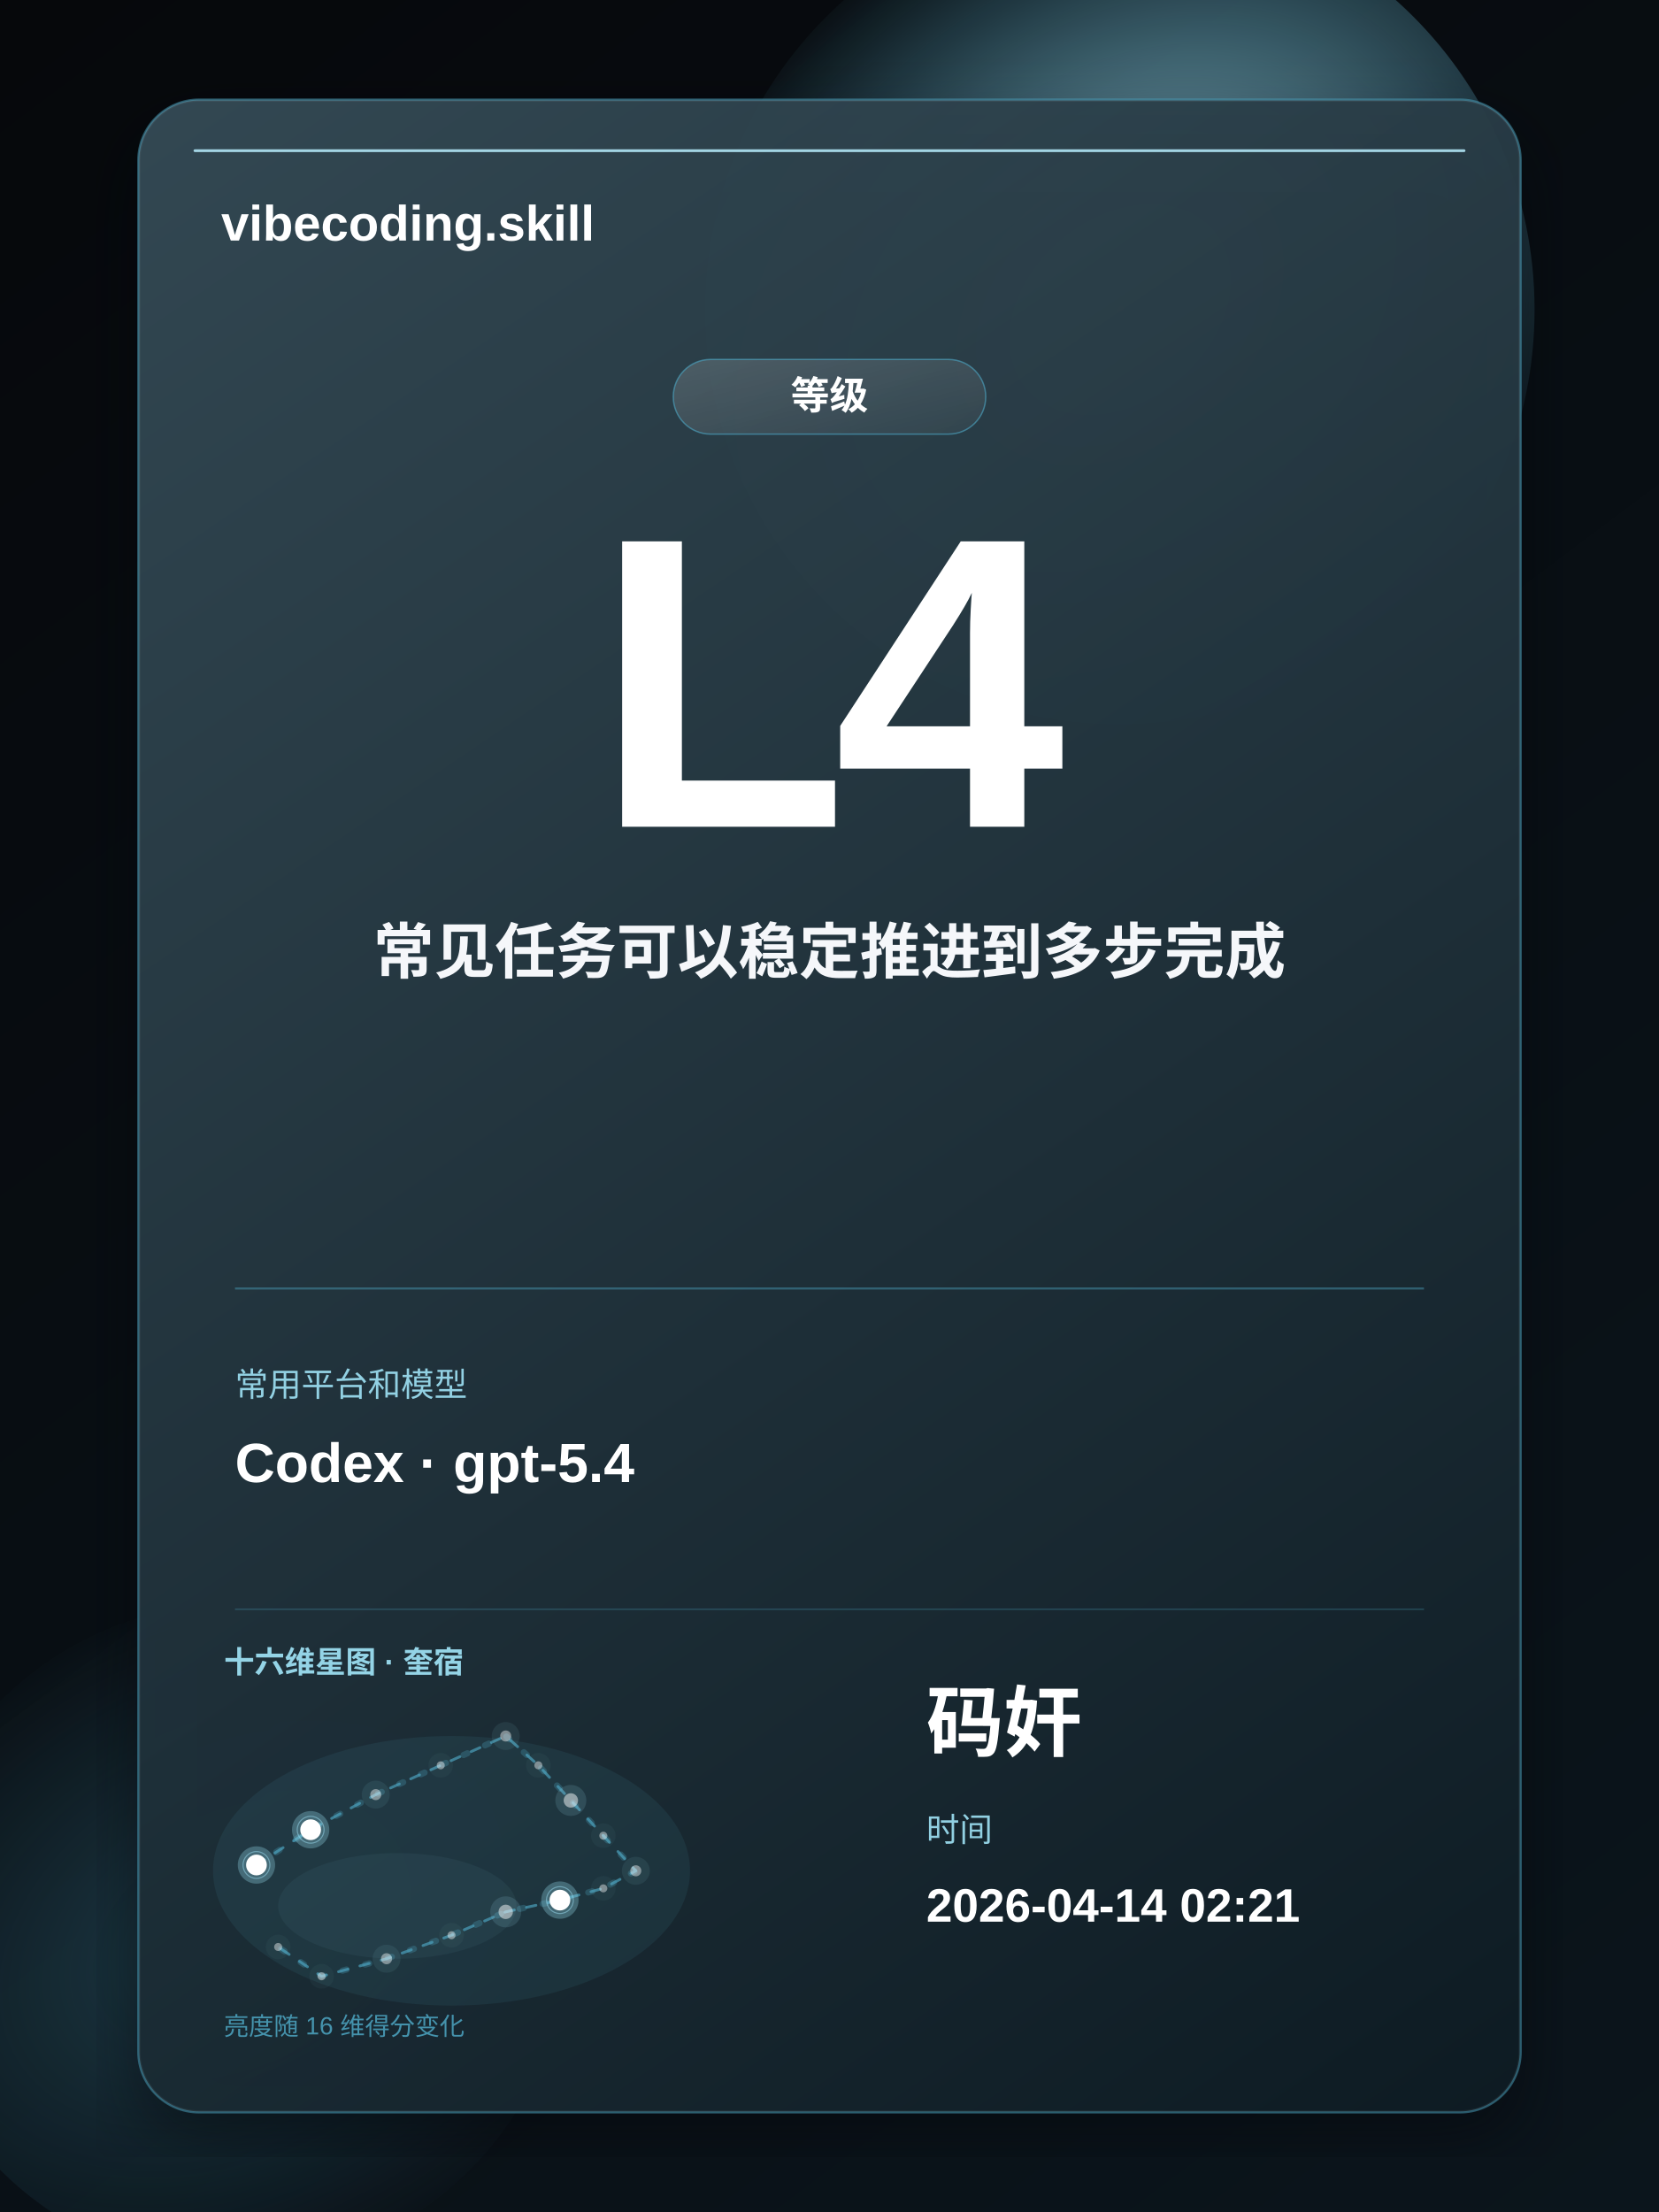
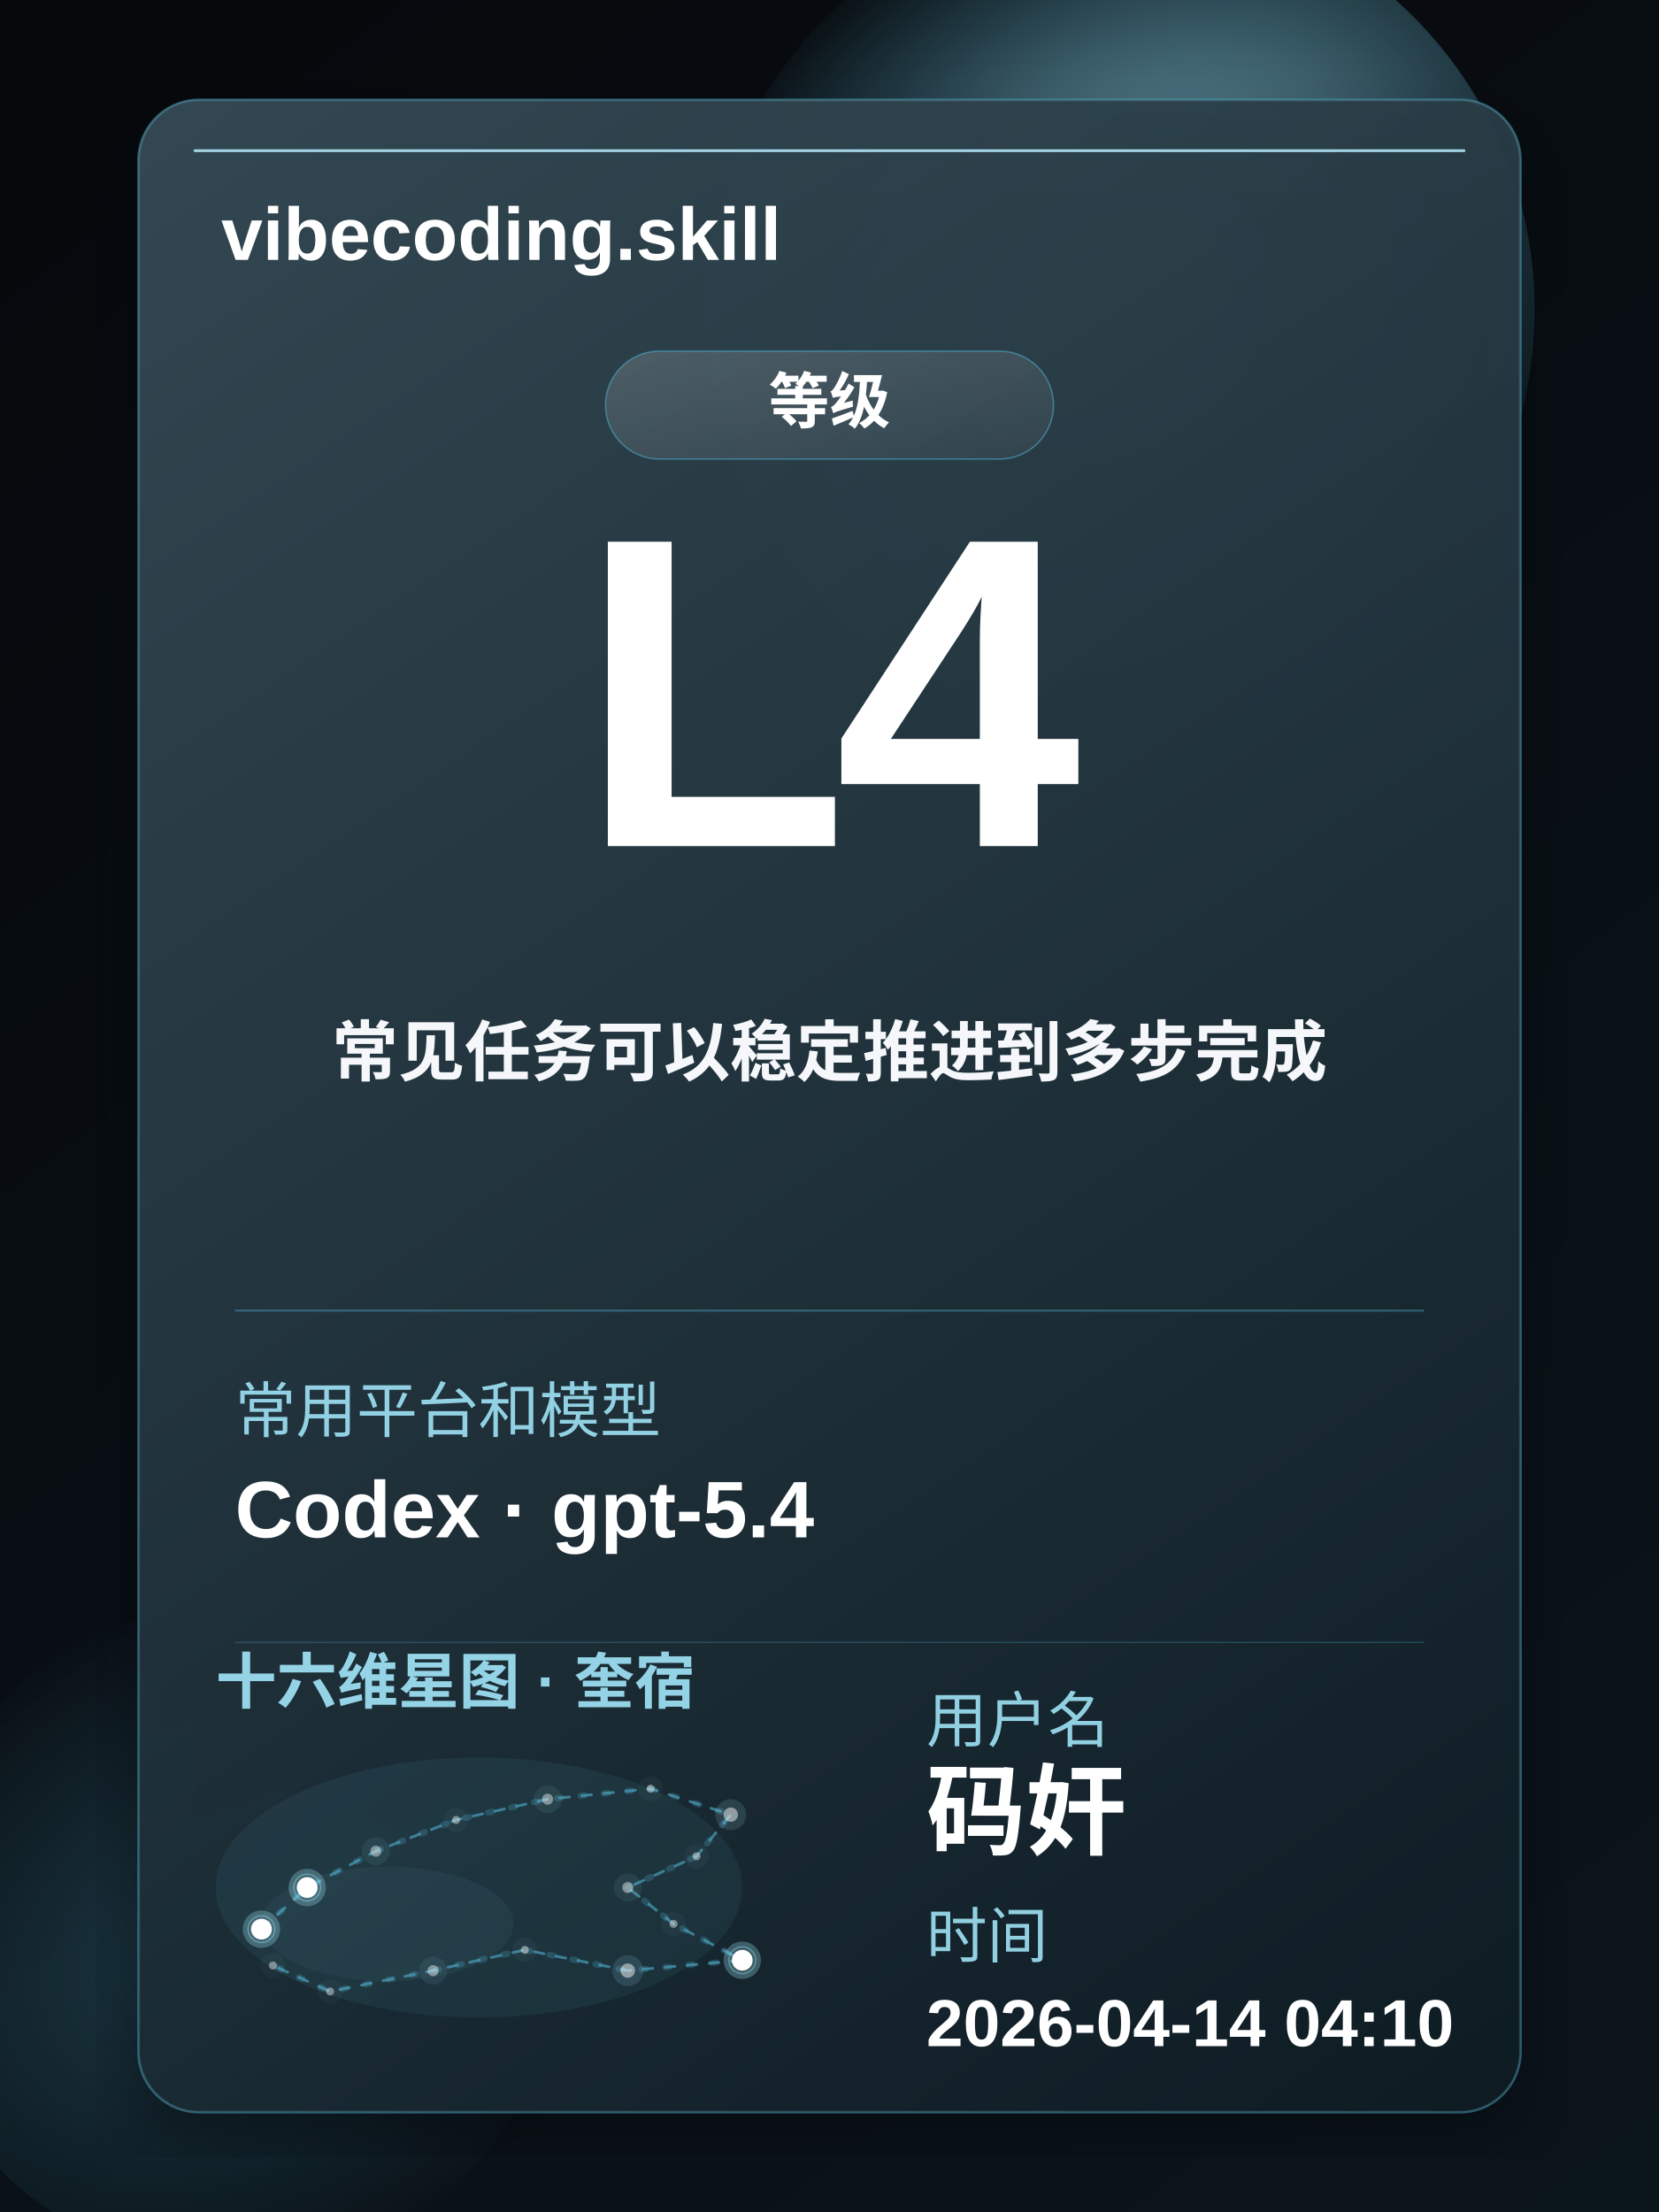
<svg xmlns="http://www.w3.org/2000/svg" width="1200" height="1600" viewBox="0 0 1200 1600" fill="none">
  <defs>
    <style>
      @font-face { font-family: 'CardDisplay'; src: url('file:///System/Library/Fonts/SFNS.ttf'); }
      @font-face { font-family: 'CardBody'; src: url('file:///System/Library/Fonts/SFNS.ttf'); }
      @font-face { font-family: 'CardCJK'; src: url('file:///System/Library/Fonts/Hiragino%20Sans%20GB.ttc'); }
      @font-face { font-family: 'CardUnicode'; src: url('file:///System/Library/Fonts/Supplemental/Arial%20Unicode.ttf'); }
    </style>
    <linearGradient id="bg" x1="0" y1="0" x2="1200" y2="1600" gradientUnits="userSpaceOnUse">
      <stop stop-color="#06080B" />
      <stop offset="1" stop-color="#0B151C" />
    </linearGradient>
    <radialGradient id="aura" cx="0" cy="0" r="1" gradientUnits="userSpaceOnUse" gradientTransform="translate(810 224) rotate(140) scale(418 312)">
      <stop stop-color="#B6E9F7" stop-opacity="0.88" />
      <stop offset="1" stop-color="#59BFE0" stop-opacity="0" />
    </radialGradient>
    <radialGradient id="auraBottom" cx="0" cy="0" r="1" gradientUnits="userSpaceOnUse" gradientTransform="translate(170 1400) rotate(-28) scale(356 248)">
      <stop stop-color="#59BFE0" stop-opacity="0.24" />
      <stop offset="1" stop-color="#59BFE0" stop-opacity="0" />
    </radialGradient>
    <linearGradient id="panel" x1="122" y1="86" x2="1082" y2="1506" gradientUnits="userSpaceOnUse">
      <stop stop-color="#344A55" stop-opacity="0.96" />
      <stop offset="1" stop-color="#0E1C24" stop-opacity="0.98" />
    </linearGradient>
    <linearGradient id="glass" x1="0" y1="0" x2="1" y2="1">
      <stop stop-color="#FFFFFF" stop-opacity="0.16" />
      <stop offset="1" stop-color="#FFFFFF" stop-opacity="0.04" />
    </linearGradient>
    <filter id="shadow" x="70" y="42" width="1060" height="1518" filterUnits="userSpaceOnUse" color-interpolation-filters="sRGB">
      <feFlood flood-opacity="0" result="BackgroundImageFix" />
      <feColorMatrix in="SourceAlpha" type="matrix" values="0 0 0 0 0 0 0 0 0 0 0 0 0 0 0 0 0 0 127 0" result="hardAlpha" />
      <feOffset dy="24" />
      <feGaussianBlur stdDeviation="26" />
      <feColorMatrix type="matrix" values="0 0 0 0 0.01 0 0 0 0 0.02 0 0 0 0 0.04 0 0 0 0.52 0" />
      <feBlend mode="normal" in2="BackgroundImageFix" result="effect1_dropShadow_0_1" />
      <feBlend mode="normal" in="SourceGraphic" in2="effect1_dropShadow_0_1" result="shape" />
    </filter>
  </defs>
  <rect width="1200" height="1600" fill="url(#bg)" />
  <circle cx="810" cy="224" r="300" fill="url(#aura)" />
  <circle cx="170" cy="1400" r="240" fill="url(#auraBottom)" />
  <g filter="url(#shadow)">
    <rect x="100" y="72" width="1000" height="1456" rx="44" fill="url(#panel)" stroke="rgba(78,169,199,0.48)" stroke-width="1.5" />
    <rect x="101" y="73" width="998" height="1454" rx="43" stroke="rgba(255,255,255,0.06)" />
  </g>
  <rect x="140" y="108" width="920" height="2" rx="1" fill="#B2E8F7" fill-opacity="0.88" />
-   <text x="160" y="174" fill="#FFFFFF" font-size="36" font-family="'CardDisplay', 'CardCJK', 'CardUnicode', 'SF Pro Display', 'PingFang SC', 'Helvetica Neue', Arial, sans-serif" font-weight="700">vibecoding.skill</text>
+   <text x="160" y="188" fill="#FFFFFF" font-size="54" font-family="'CardDisplay', 'CardCJK', 'CardUnicode', 'SF Pro Display', 'PingFang SC', 'Helvetica Neue', Arial, sans-serif" font-weight="700">vibecoding.skill</text>
  <g>
-     <rect x="487" y="260" width="226" height="54" rx="27" fill="url(#glass)" stroke="rgba(78,169,199,0.60)" />
-     <text x="600" y="296" fill="#FFFFFF" font-size="28" text-anchor="middle" font-family="'CardBody', 'CardCJK', 'CardUnicode', 'SF Pro Text', 'PingFang SC', 'Helvetica Neue', Arial, sans-serif" font-weight="600">等级</text>
+     <rect x="438" y="254" width="324" height="78" rx="39" fill="url(#glass)" stroke="rgba(78,169,199,0.60)" />
+     <text x="600" y="306" fill="#FFFFFF" font-size="44" text-anchor="middle" font-family="'CardBody', 'CardCJK', 'CardUnicode', 'SF Pro Text', 'PingFang SC', 'Helvetica Neue', Arial, sans-serif" font-weight="600">等级</text>
  </g>
-   <text x="600" y="598" fill="#FFFFFF" font-size="300" text-anchor="middle" font-family="'CardDisplay', 'CardCJK', 'CardUnicode', 'SF Pro Display', 'PingFang SC', 'Helvetica Neue', Arial, sans-serif" font-weight="700" letter-spacing="-10">L4</text>
-   <text x="600" y="704" fill="#F5F7FA" font-size="44" text-anchor="middle" font-family="'CardBody', 'CardCJK', 'CardUnicode', 'SF Pro Text', 'PingFang SC', 'Helvetica Neue', Arial, sans-serif" font-weight="600">
+   <text x="600" y="612" fill="#FFFFFF" font-size="320" text-anchor="middle" font-family="'CardDisplay', 'CardCJK', 'CardUnicode', 'SF Pro Display', 'PingFang SC', 'Helvetica Neue', Arial, sans-serif" font-weight="700" letter-spacing="-10">L4</text>
+   <text x="600" y="778" fill="#F5F7FA" font-size="48" text-anchor="middle" font-family="'CardBody', 'CardCJK', 'CardUnicode', 'SF Pro Text', 'PingFang SC', 'Helvetica Neue', Arial, sans-serif" font-weight="600">
    <tspan x="600" dy="0">常见任务可以稳定推进到多步完成</tspan>
  </text>
-   <line x1="170" y1="932" x2="1030" y2="932" stroke="rgba(78,169,199,0.42)" stroke-width="1.5" />
-   <text x="170" y="1010" fill="rgba(159,226,245,0.90)" font-size="24" font-family="'CardBody', 'CardCJK', 'CardUnicode', 'SF Pro Text', 'PingFang SC', 'Helvetica Neue', Arial, sans-serif" font-weight="500">常用平台和模型</text>
-   <text x="170" y="1072" fill="#FFFFFF" font-size="40" font-family="'CardDisplay', 'CardCJK', 'CardUnicode', 'SF Pro Display', 'PingFang SC', 'Helvetica Neue', Arial, sans-serif" font-weight="650">Codex · gpt-5.4</text>
-   <line x1="170" y1="1164" x2="1030" y2="1164" stroke="rgba(78,169,199,0.28)" />
-   <text x="162" y="1210" fill="rgba(159,226,245,0.92)" font-size="22" font-family="'CardBody', 'CardCJK', 'CardUnicode', 'SF Pro Text', 'PingFang SC', 'Helvetica Neue', Arial, sans-serif" font-weight="600">十六维星图 · 奎宿</text>
-   <ellipse cx="326.6" cy="1353.2" rx="172.5" ry="97.5" fill="rgba(89,191,224,0.08)" />
-   <ellipse cx="287.4" cy="1378.6" rx="86.2" ry="38.2" fill="rgba(159,226,245,0.05)" />
-   <polyline points="185.5,1349.0 224.7,1323.5 271.8,1298.1 318.8,1276.9 365.8,1255.7 389.4,1276.9 412.9,1302.3 436.4,1327.8 459.9,1353.2 436.4,1365.9 405.0,1374.4 365.8,1382.9 326.6,1399.8 279.6,1416.8 232.6,1429.5 201.2,1408.3" fill="none" stroke="rgba(89,191,224,0.22)" stroke-width="4.5" stroke-linecap="round" stroke-linejoin="round" stroke-dasharray="3 14" />
-   <polyline points="185.5,1349.0 224.7,1323.5 271.8,1298.1 318.8,1276.9 365.8,1255.7 389.4,1276.9 412.9,1302.3 436.4,1327.8 459.9,1353.2 436.4,1365.9 405.0,1374.4 365.8,1382.9 326.6,1399.8 279.6,1416.8 232.6,1429.5 201.2,1408.3" fill="none" stroke="rgba(78,169,199,0.64)" stroke-width="2" stroke-linecap="round" stroke-linejoin="round" stroke-dasharray="7 9" />
-   <circle cx="185.5" cy="1349.0" r="13.5" fill="rgba(159,226,245,0.30)" />
-   <circle cx="185.5" cy="1349.0" r="9.7" fill="none" stroke="rgba(159,226,245,0.48)" stroke-width="0.8" />
-   <circle cx="185.5" cy="1349.0" r="7.5" fill="rgba(255,255,255,1.00)" />
-   <circle cx="224.7" cy="1323.5" r="13.5" fill="rgba(159,226,245,0.30)" />
-   <circle cx="224.7" cy="1323.5" r="9.7" fill="none" stroke="rgba(159,226,245,0.48)" stroke-width="0.8" />
-   <circle cx="224.7" cy="1323.5" r="7.5" fill="rgba(255,255,255,1.00)" />
-   <circle cx="271.8" cy="1298.1" r="10.1" fill="rgba(159,226,245,0.08)" />
-   <circle cx="271.8" cy="1298.1" r="4.0" fill="rgba(255,255,255,0.42)" />
-   <circle cx="318.8" cy="1276.9" r="8.9" fill="rgba(159,226,245,0.04)" />
-   <circle cx="318.8" cy="1276.9" r="2.9" fill="rgba(255,255,255,0.42)" />
-   <circle cx="365.8" cy="1255.7" r="10.1" fill="rgba(159,226,245,0.08)" />
-   <circle cx="365.8" cy="1255.7" r="4.0" fill="rgba(255,255,255,0.42)" />
-   <circle cx="389.4" cy="1276.9" r="8.9" fill="rgba(159,226,245,0.04)" />
-   <circle cx="389.4" cy="1276.9" r="2.9" fill="rgba(255,255,255,0.42)" />
-   <circle cx="412.9" cy="1302.3" r="11.2" fill="rgba(159,226,245,0.14)" />
-   <circle cx="412.9" cy="1302.3" r="5.2" fill="rgba(255,255,255,0.48)" />
-   <circle cx="436.4" cy="1327.8" r="8.9" fill="rgba(159,226,245,0.04)" />
-   <circle cx="436.4" cy="1327.8" r="2.9" fill="rgba(255,255,255,0.42)" />
-   <circle cx="459.9" cy="1353.2" r="10.1" fill="rgba(159,226,245,0.08)" />
-   <circle cx="459.9" cy="1353.2" r="4.0" fill="rgba(255,255,255,0.42)" />
-   <circle cx="436.4" cy="1365.9" r="8.9" fill="rgba(159,226,245,0.04)" />
-   <circle cx="436.4" cy="1365.9" r="2.9" fill="rgba(255,255,255,0.42)" />
-   <circle cx="405.0" cy="1374.4" r="13.5" fill="rgba(159,226,245,0.30)" />
-   <circle cx="405.0" cy="1374.4" r="9.7" fill="none" stroke="rgba(159,226,245,0.48)" stroke-width="0.8" />
-   <circle cx="405.0" cy="1374.4" r="7.5" fill="rgba(255,255,255,1.00)" />
-   <circle cx="365.8" cy="1382.9" r="11.2" fill="rgba(159,226,245,0.14)" />
-   <circle cx="365.8" cy="1382.9" r="5.2" fill="rgba(255,255,255,0.48)" />
-   <circle cx="326.6" cy="1399.8" r="8.9" fill="rgba(159,226,245,0.04)" />
-   <circle cx="326.6" cy="1399.8" r="2.9" fill="rgba(255,255,255,0.42)" />
-   <circle cx="279.6" cy="1416.8" r="10.1" fill="rgba(159,226,245,0.08)" />
-   <circle cx="279.6" cy="1416.8" r="4.0" fill="rgba(255,255,255,0.42)" />
-   <circle cx="232.6" cy="1429.5" r="8.9" fill="rgba(159,226,245,0.04)" />
-   <circle cx="232.6" cy="1429.5" r="2.9" fill="rgba(255,255,255,0.42)" />
-   <circle cx="201.2" cy="1408.3" r="8.9" fill="rgba(159,226,245,0.04)" />
-   <circle cx="201.2" cy="1408.3" r="2.9" fill="rgba(255,255,255,0.42)" />
-   <text x="162" y="1472" fill="rgba(78,169,199,0.82)" font-size="18" font-family="'CardBody', 'CardCJK', 'CardUnicode', 'SF Pro Text', 'PingFang SC', 'Helvetica Neue', Arial, sans-serif" font-weight="500">亮度随 16 维得分变化</text>
-   <text x="670" y="1266" fill="#FFFFFF" font-size="56" font-family="'CardDisplay', 'CardCJK', 'CardUnicode', 'SF Pro Display', 'PingFang SC', 'Helvetica Neue', Arial, sans-serif" font-weight="650">码奸</text>
-   <text x="670" y="1332" fill="rgba(159,226,245,0.90)" font-size="24" font-family="'CardBody', 'CardCJK', 'CardUnicode', 'SF Pro Text', 'PingFang SC', 'Helvetica Neue', Arial, sans-serif" font-weight="500">时间</text>
-   <text x="670" y="1390" fill="#FFFFFF" font-size="34" font-family="'CardBody', 'CardCJK', 'CardUnicode', 'SF Pro Text', 'PingFang SC', 'Helvetica Neue', Arial, sans-serif" font-weight="600">2026-04-14 02:21</text>
+   <line x1="170" y1="948" x2="1030" y2="948" stroke="rgba(78,169,199,0.42)" stroke-width="1.5" />
+   <text x="170" y="1036" fill="rgba(159,226,245,0.90)" font-size="44" font-family="'CardBody', 'CardCJK', 'CardUnicode', 'SF Pro Text', 'PingFang SC', 'Helvetica Neue', Arial, sans-serif" font-weight="500">常用平台和模型</text>
+   <text x="170" y="1112" fill="#FFFFFF" font-size="58" font-family="'CardDisplay', 'CardCJK', 'CardUnicode', 'SF Pro Display', 'PingFang SC', 'Helvetica Neue', Arial, sans-serif" font-weight="650">Codex · gpt-5.4</text>
+   <line x1="170" y1="1188" x2="1030" y2="1188" stroke="rgba(78,169,199,0.28)" />
+   <text x="156" y="1232" fill="rgba(159,226,245,0.92)" font-size="44" font-family="'CardBody', 'CardCJK', 'CardUnicode', 'SF Pro Text', 'PingFang SC', 'Helvetica Neue', Arial, sans-serif" font-weight="600">十六维星图 · 奎宿</text>
+   <ellipse cx="346.4" cy="1365.3" rx="190.4" ry="94.0" fill="rgba(89,191,224,0.08)" />
+   <ellipse cx="280.2" cy="1391.6" rx="91.1" ry="41.4" fill="rgba(159,226,245,0.05)" />
+   <polyline points="189.1,1395.4 222.2,1365.3 271.9,1339.0 329.9,1316.4 396.1,1301.4 470.6,1293.8 528.6,1312.6 503.8,1342.7 454.1,1365.3 487.2,1391.6 536.9,1417.9 454.1,1425.4 379.6,1410.4 313.3,1425.4 238.8,1440.5 197.4,1421.7" fill="none" stroke="rgba(89,191,224,0.22)" stroke-width="4.5" stroke-linecap="round" stroke-linejoin="round" stroke-dasharray="3 14" />
+   <polyline points="189.1,1395.4 222.2,1365.3 271.9,1339.0 329.9,1316.4 396.1,1301.4 470.6,1293.8 528.6,1312.6 503.8,1342.7 454.1,1365.3 487.2,1391.6 536.9,1417.9 454.1,1425.4 379.6,1410.4 313.3,1425.4 238.8,1440.5 197.4,1421.7" fill="none" stroke="rgba(78,169,199,0.64)" stroke-width="2" stroke-linecap="round" stroke-linejoin="round" stroke-dasharray="7 9" />
+   <circle cx="189.1" cy="1395.4" r="13.5" fill="rgba(159,226,245,0.30)" />
+   <circle cx="189.1" cy="1395.4" r="9.7" fill="none" stroke="rgba(159,226,245,0.48)" stroke-width="0.8" />
+   <circle cx="189.1" cy="1395.4" r="7.5" fill="rgba(255,255,255,1.00)" />
+   <circle cx="222.2" cy="1365.3" r="13.5" fill="rgba(159,226,245,0.30)" />
+   <circle cx="222.2" cy="1365.3" r="9.7" fill="none" stroke="rgba(159,226,245,0.48)" stroke-width="0.8" />
+   <circle cx="222.2" cy="1365.3" r="7.5" fill="rgba(255,255,255,1.00)" />
+   <circle cx="271.9" cy="1339.0" r="10.1" fill="rgba(159,226,245,0.08)" />
+   <circle cx="271.9" cy="1339.0" r="4.0" fill="rgba(255,255,255,0.42)" />
+   <circle cx="329.9" cy="1316.4" r="8.9" fill="rgba(159,226,245,0.04)" />
+   <circle cx="329.9" cy="1316.4" r="2.9" fill="rgba(255,255,255,0.42)" />
+   <circle cx="396.1" cy="1301.4" r="10.1" fill="rgba(159,226,245,0.08)" />
+   <circle cx="396.1" cy="1301.4" r="4.0" fill="rgba(255,255,255,0.42)" />
+   <circle cx="470.6" cy="1293.8" r="8.9" fill="rgba(159,226,245,0.04)" />
+   <circle cx="470.6" cy="1293.8" r="2.9" fill="rgba(255,255,255,0.42)" />
+   <circle cx="528.6" cy="1312.6" r="11.2" fill="rgba(159,226,245,0.14)" />
+   <circle cx="528.6" cy="1312.6" r="5.2" fill="rgba(255,255,255,0.48)" />
+   <circle cx="503.8" cy="1342.7" r="8.9" fill="rgba(159,226,245,0.04)" />
+   <circle cx="503.8" cy="1342.7" r="2.9" fill="rgba(255,255,255,0.42)" />
+   <circle cx="454.1" cy="1365.3" r="10.1" fill="rgba(159,226,245,0.08)" />
+   <circle cx="454.1" cy="1365.3" r="4.0" fill="rgba(255,255,255,0.42)" />
+   <circle cx="487.2" cy="1391.6" r="8.9" fill="rgba(159,226,245,0.04)" />
+   <circle cx="487.2" cy="1391.6" r="2.9" fill="rgba(255,255,255,0.42)" />
+   <circle cx="536.9" cy="1417.9" r="13.5" fill="rgba(159,226,245,0.30)" />
+   <circle cx="536.9" cy="1417.9" r="9.7" fill="none" stroke="rgba(159,226,245,0.48)" stroke-width="0.8" />
+   <circle cx="536.9" cy="1417.9" r="7.5" fill="rgba(255,255,255,1.00)" />
+   <circle cx="454.1" cy="1425.4" r="11.2" fill="rgba(159,226,245,0.14)" />
+   <circle cx="454.1" cy="1425.4" r="5.2" fill="rgba(255,255,255,0.48)" />
+   <circle cx="379.6" cy="1410.4" r="8.9" fill="rgba(159,226,245,0.04)" />
+   <circle cx="379.6" cy="1410.4" r="2.9" fill="rgba(255,255,255,0.42)" />
+   <circle cx="313.3" cy="1425.4" r="10.1" fill="rgba(159,226,245,0.08)" />
+   <circle cx="313.3" cy="1425.4" r="4.0" fill="rgba(255,255,255,0.42)" />
+   <circle cx="238.8" cy="1440.5" r="8.9" fill="rgba(159,226,245,0.04)" />
+   <circle cx="238.8" cy="1440.5" r="2.9" fill="rgba(255,255,255,0.42)" />
+   <circle cx="197.4" cy="1421.7" r="8.9" fill="rgba(159,226,245,0.04)" />
+   <circle cx="197.4" cy="1421.7" r="2.9" fill="rgba(255,255,255,0.42)" />
+   <text x="670" y="1260" fill="rgba(159,226,245,0.90)" font-size="44" font-family="'CardBody', 'CardCJK', 'CardUnicode', 'SF Pro Text', 'PingFang SC', 'Helvetica Neue', Arial, sans-serif" font-weight="500">用户名</text>
+   <text x="670" y="1336" fill="#FFFFFF" font-size="72" font-family="'CardDisplay', 'CardCJK', 'CardUnicode', 'SF Pro Display', 'PingFang SC', 'Helvetica Neue', Arial, sans-serif" font-weight="650">码奸</text>
+   <text x="670" y="1416" fill="rgba(159,226,245,0.90)" font-size="44" font-family="'CardBody', 'CardCJK', 'CardUnicode', 'SF Pro Text', 'PingFang SC', 'Helvetica Neue', Arial, sans-serif" font-weight="500">时间</text>
+   <text x="670" y="1480" fill="#FFFFFF" font-size="48" font-family="'CardBody', 'CardCJK', 'CardUnicode', 'SF Pro Text', 'PingFang SC', 'Helvetica Neue', Arial, sans-serif" font-weight="600">2026-04-14 04:10</text>
</svg>
